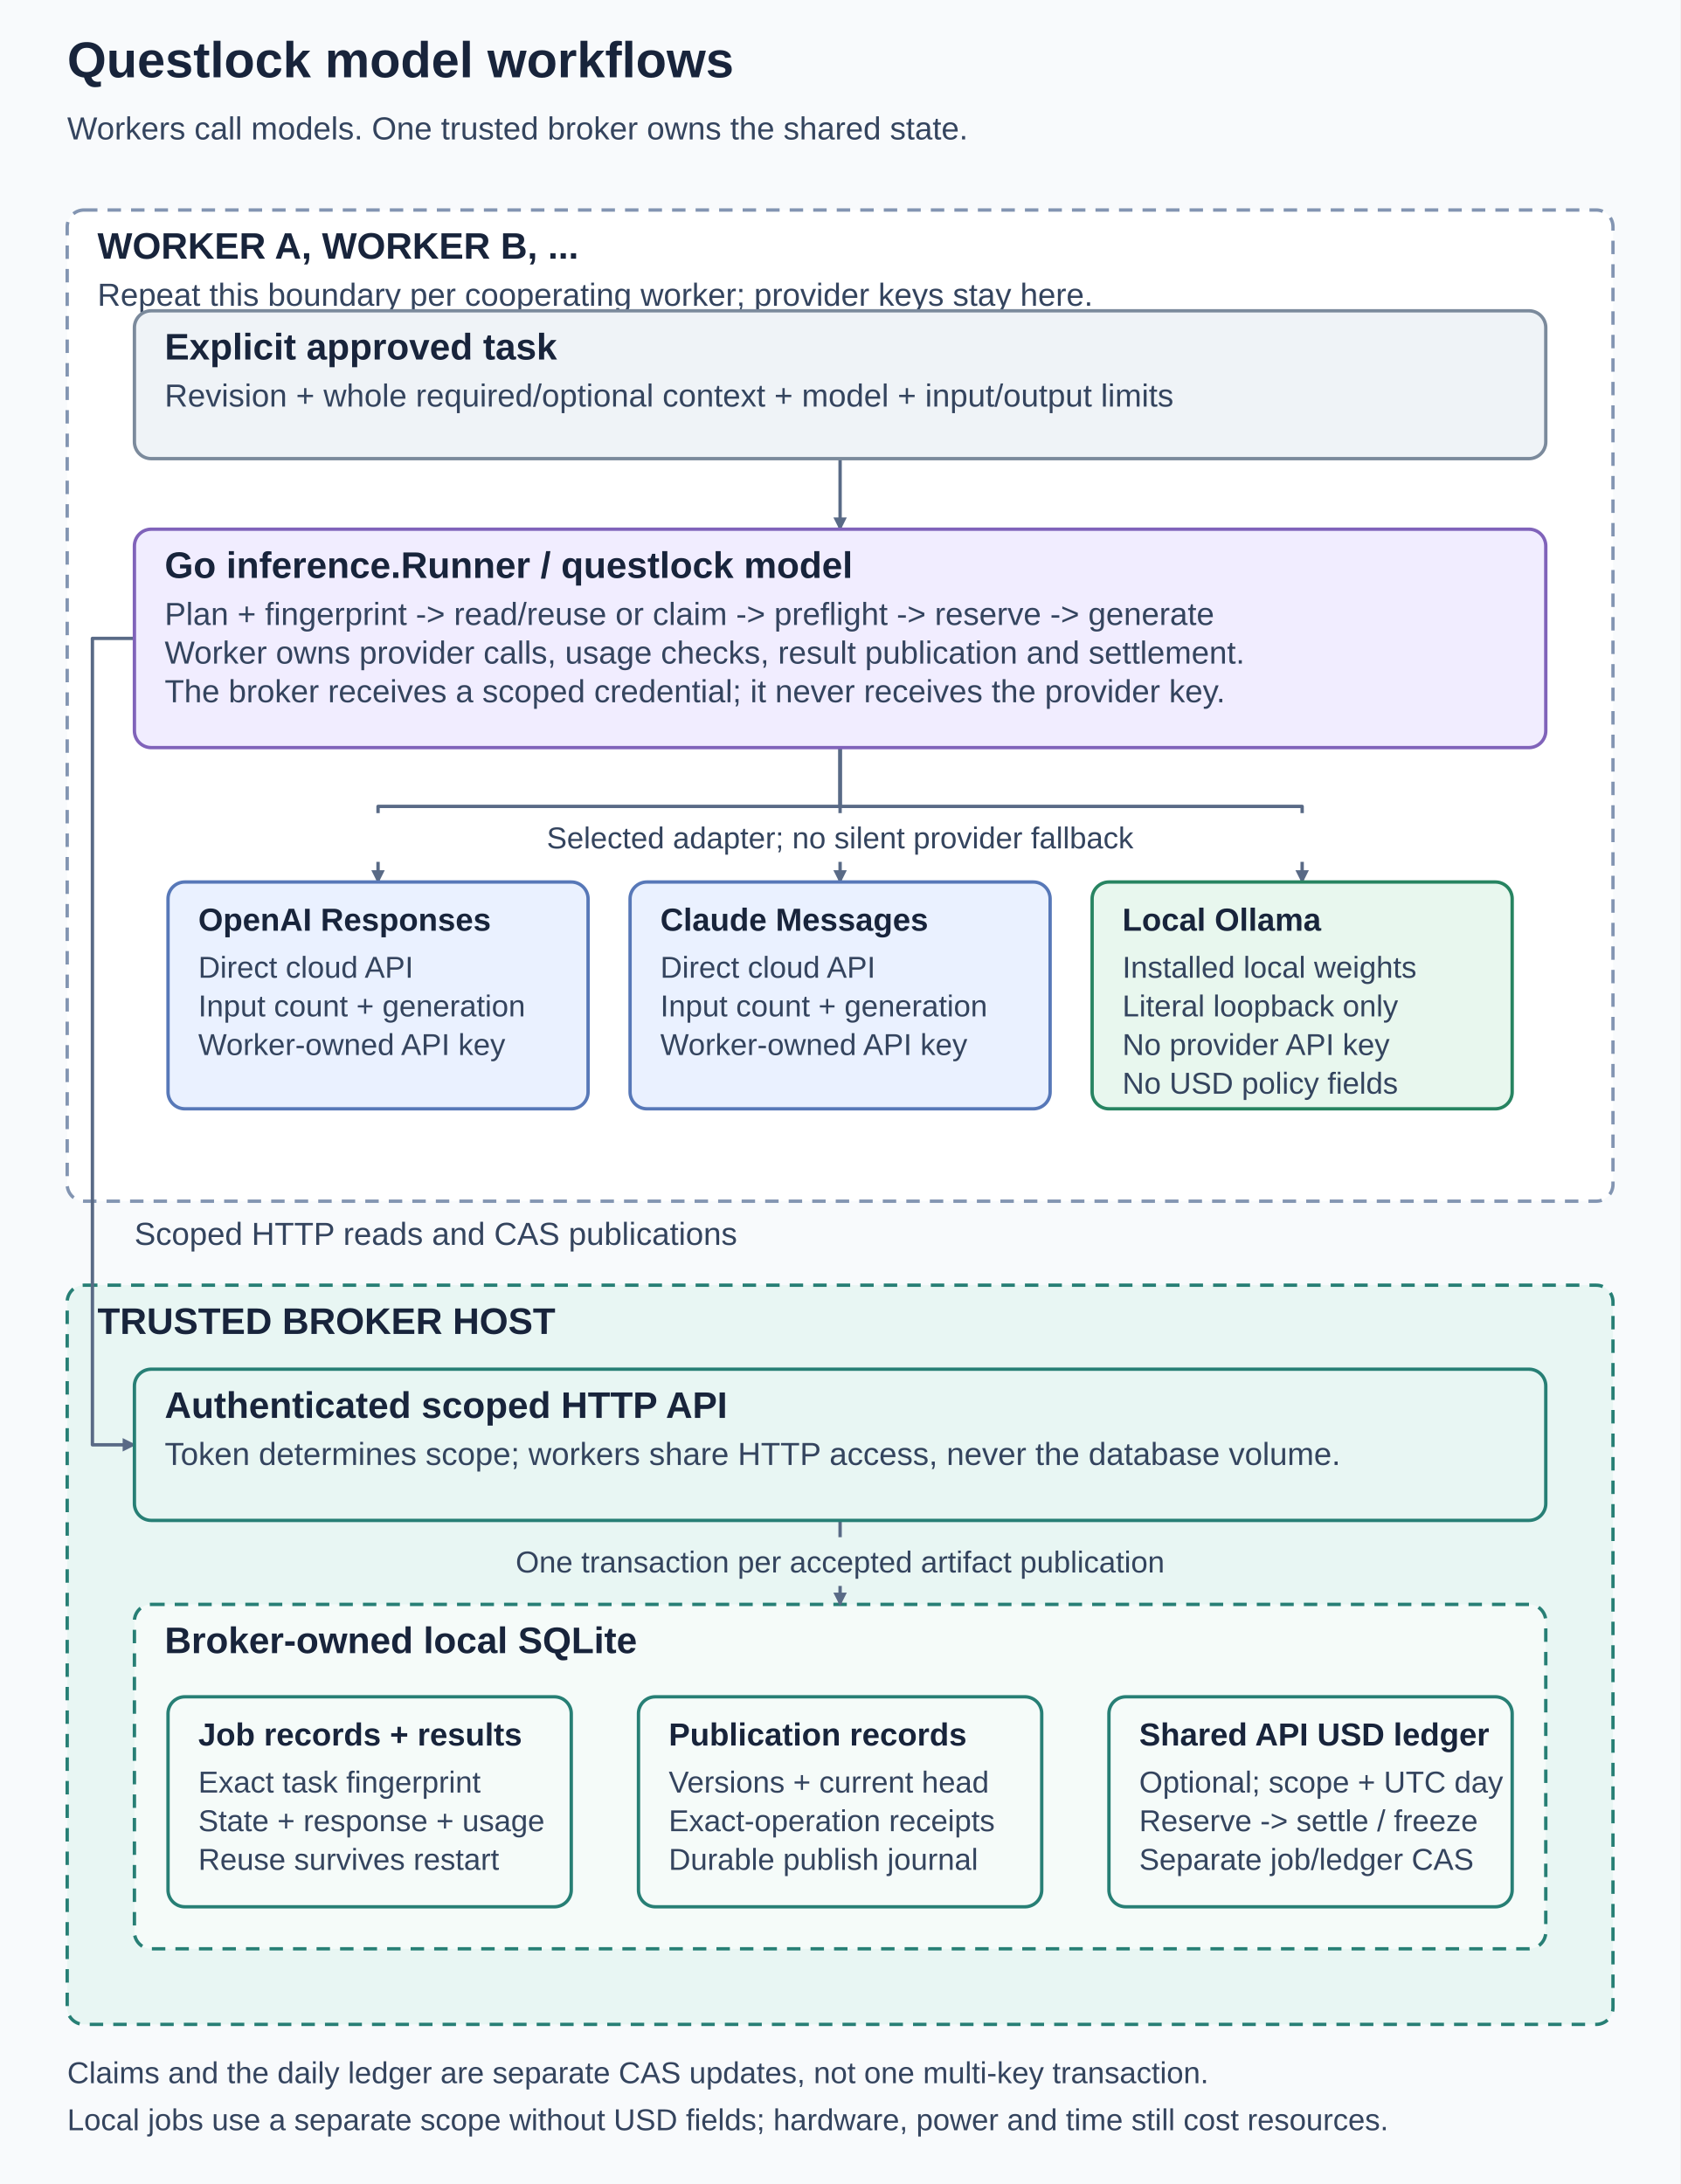
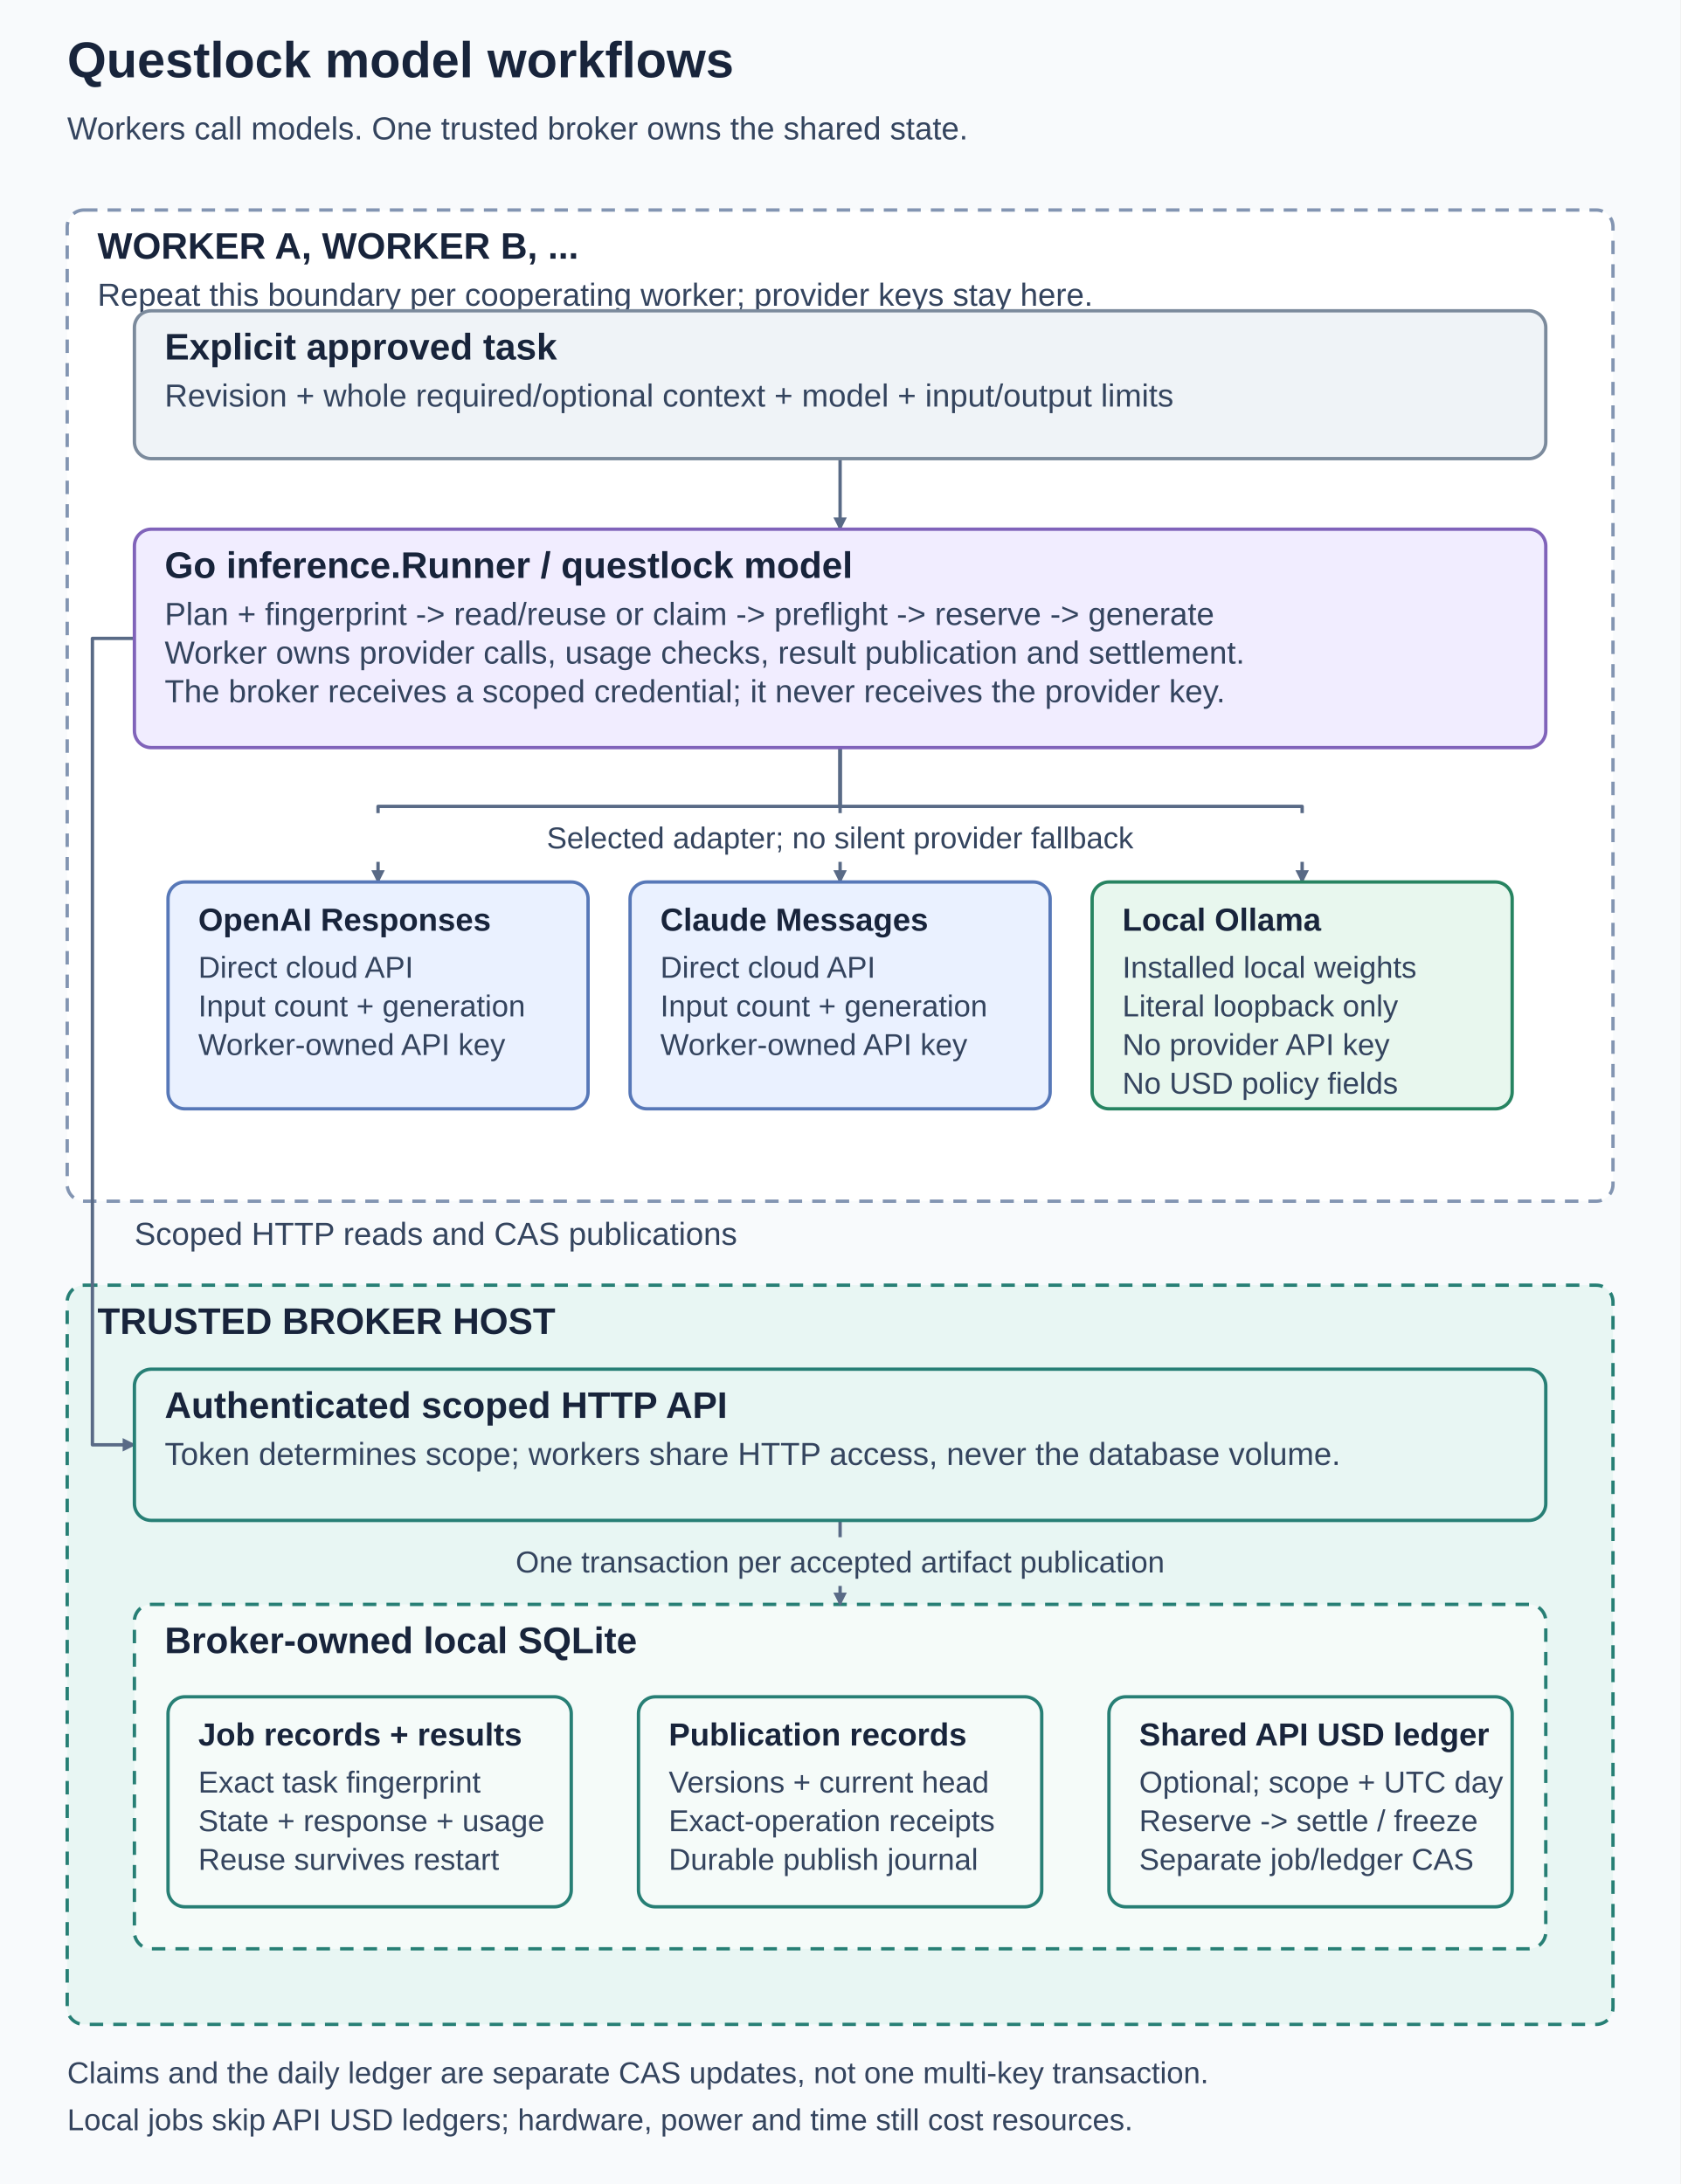
<svg xmlns="http://www.w3.org/2000/svg" width="1000" height="1300" viewBox="0 0 1000 1300" role="img" aria-labelledby="title desc">
  <defs>
    <marker id="arrow" markerWidth="8" markerHeight="8" refX="7" refY="4" orient="auto" markerUnits="userSpaceOnUse">
      <path d="M0 0L8 4L0 8Z" fill="#596a86" />
    </marker>
  </defs>
  <rect width="1000" height="1300" fill="#f8fafc" />
  <g font-family="Arial, Helvetica, sans-serif">
    <text x="40" y="46" font-size="30" text-anchor="start" fill="#18243b" font-weight="700">
      <tspan x="40" dy="0">Questlock model workflows</tspan>
    </text>
    <text x="40" y="83" font-size="19" text-anchor="start" fill="#34445e">
      <tspan x="40" dy="0">Workers call models. One trusted broker owns the shared state.</tspan>
    </text>
    <rect x="40" y="125" width="920" height="590" rx="10" fill="#ffffff" stroke="#8395b2" stroke-width="2" stroke-dasharray="8 6" />
    <rect x="40" y="765" width="920" height="440" rx="10" fill="#e8f6f3" stroke="#277f75" stroke-width="2" stroke-dasharray="8 6" />
    <rect x="80" y="955" width="840" height="205" rx="10" fill="#f5fbf9" stroke="#277f75" stroke-width="2" stroke-dasharray="8 6" />
    <path d="M500 273L500 315" fill="none" stroke="#596a86" stroke-width="2" stroke-linejoin="round" marker-end="url(#arrow)" />
    <path d="M500 445L500 480L225 480L225 525" fill="none" stroke="#596a86" stroke-width="2" stroke-linejoin="round" marker-end="url(#arrow)" />
    <path d="M500 445L500 480L500 480L500 525" fill="none" stroke="#596a86" stroke-width="2" stroke-linejoin="round" marker-end="url(#arrow)" />
    <path d="M500 445L500 480L775 480L775 525" fill="none" stroke="#596a86" stroke-width="2" stroke-linejoin="round" marker-end="url(#arrow)" />
    <path d="M80 380L55 380L55 860L80 860" fill="none" stroke="#596a86" stroke-width="2" stroke-linejoin="round" marker-end="url(#arrow)" />
    <path d="M500 905L500 955" fill="none" stroke="#596a86" stroke-width="2" stroke-linejoin="round" marker-end="url(#arrow)" />
    <text x="58" y="154" font-size="22" text-anchor="start" fill="#18243b" font-weight="700">
      <tspan x="58" dy="0">WORKER A, WORKER B, ...</tspan>
    </text>
    <text x="58" y="182" font-size="19" text-anchor="start" fill="#34445e">
      <tspan x="58" dy="0">Repeat this boundary per cooperating worker; provider keys stay here.</tspan>
    </text>
    <rect x="80" y="185" width="840" height="88" rx="10" fill="#eff3f7" stroke="#7b8a9c" stroke-width="2" />
    <text x="98" y="214" font-size="22" text-anchor="start" fill="#18243b" font-weight="700">
      <tspan x="98" dy="0">Explicit approved task</tspan>
    </text>
    <text x="98" y="242" font-size="19" text-anchor="start" fill="#34445e">
      <tspan x="98" dy="0">Revision + whole required/optional context + model + input/output limits</tspan>
    </text>
    <rect x="80" y="315" width="840" height="130" rx="10" fill="#f1edff" stroke="#8063ba" stroke-width="2" />
    <text x="98" y="344" font-size="22" text-anchor="start" fill="#18243b" font-weight="700">
      <tspan x="98" dy="0">Go inference.Runner / questlock model</tspan>
    </text>
    <text x="98" y="372" font-size="19" text-anchor="start" fill="#34445e">
      <tspan x="98" dy="0">Plan + fingerprint -&gt; read/reuse or claim -&gt; preflight -&gt; reserve -&gt; generate</tspan>
      <tspan x="98" dy="23">Worker owns provider calls, usage checks, result publication and settlement.</tspan>
      <tspan x="98" dy="23">The broker receives a scoped credential; it never receives the provider key.</tspan>
    </text>
    <rect x="100" y="525" width="250" height="135" rx="10" fill="#eaf1ff" stroke="#5778b8" stroke-width="2" />
    <text x="118" y="554" font-size="19" text-anchor="start" fill="#18243b" font-weight="700">
      <tspan x="118" dy="0">OpenAI Responses</tspan>
    </text>
    <text x="118" y="582" font-size="18" text-anchor="start" fill="#34445e">
      <tspan x="118" dy="0">Direct cloud API</tspan>
      <tspan x="118" dy="23">Input count + generation</tspan>
      <tspan x="118" dy="23">Worker-owned API key</tspan>
    </text>
    <rect x="375" y="525" width="250" height="135" rx="10" fill="#eaf1ff" stroke="#5778b8" stroke-width="2" />
    <text x="393" y="554" font-size="19" text-anchor="start" fill="#18243b" font-weight="700">
      <tspan x="393" dy="0">Claude Messages</tspan>
    </text>
    <text x="393" y="582" font-size="18" text-anchor="start" fill="#34445e">
      <tspan x="393" dy="0">Direct cloud API</tspan>
      <tspan x="393" dy="23">Input count + generation</tspan>
      <tspan x="393" dy="23">Worker-owned API key</tspan>
    </text>
    <rect x="650" y="525" width="250" height="135" rx="10" fill="#e8f7ee" stroke="#278461" stroke-width="2" />
    <text x="668" y="554" font-size="19" text-anchor="start" fill="#18243b" font-weight="700">
      <tspan x="668" dy="0">Local Ollama</tspan>
    </text>
    <text x="668" y="582" font-size="18" text-anchor="start" fill="#34445e">
      <tspan x="668" dy="0">Installed local weights</tspan>
      <tspan x="668" dy="23">Literal loopback only</tspan>
      <tspan x="668" dy="23">No provider API key</tspan>
      <tspan x="668" dy="23">No USD policy fields</tspan>
    </text>
    <text x="58" y="794" font-size="22" text-anchor="start" fill="#18243b" font-weight="700">
      <tspan x="58" dy="0">TRUSTED BROKER HOST</tspan>
    </text>
    <rect x="80" y="815" width="840" height="90" rx="10" fill="#e8f6f3" stroke="#277f75" stroke-width="2" />
    <text x="98" y="844" font-size="22" text-anchor="start" fill="#18243b" font-weight="700">
      <tspan x="98" dy="0">Authenticated scoped HTTP API</tspan>
    </text>
    <text x="98" y="872" font-size="19" text-anchor="start" fill="#34445e">
      <tspan x="98" dy="0">Token determines scope; workers share HTTP access, never the database volume.</tspan>
    </text>
    <text x="98" y="984" font-size="22" text-anchor="start" fill="#18243b" font-weight="700">
      <tspan x="98" dy="0">Broker-owned local SQLite</tspan>
    </text>
    <rect x="100" y="1010" width="240" height="125" rx="10" fill="#f5fbf9" stroke="#277f75" stroke-width="2" />
    <text x="118" y="1039" font-size="19" text-anchor="start" fill="#18243b" font-weight="700">
      <tspan x="118" dy="0">Job records + results</tspan>
    </text>
    <text x="118" y="1067" font-size="18" text-anchor="start" fill="#34445e">
      <tspan x="118" dy="0">Exact task fingerprint</tspan>
      <tspan x="118" dy="23">State + response + usage</tspan>
      <tspan x="118" dy="23">Reuse survives restart</tspan>
    </text>
    <rect x="380" y="1010" width="240" height="125" rx="10" fill="#f5fbf9" stroke="#277f75" stroke-width="2" />
    <text x="398" y="1039" font-size="19" text-anchor="start" fill="#18243b" font-weight="700">
      <tspan x="398" dy="0">Publication records</tspan>
    </text>
    <text x="398" y="1067" font-size="18" text-anchor="start" fill="#34445e">
      <tspan x="398" dy="0">Versions + current head</tspan>
      <tspan x="398" dy="23">Exact-operation receipts</tspan>
      <tspan x="398" dy="23">Durable publish journal</tspan>
    </text>
    <rect x="660" y="1010" width="240" height="125" rx="10" fill="#f5fbf9" stroke="#277f75" stroke-width="2" />
    <text x="678" y="1039" font-size="19" text-anchor="start" fill="#18243b" font-weight="700">
      <tspan x="678" dy="0">Shared API USD ledger</tspan>
    </text>
    <text x="678" y="1067" font-size="18" text-anchor="start" fill="#34445e">
      <tspan x="678" dy="0">Optional; scope + UTC day</tspan>
      <tspan x="678" dy="23">Reserve -&gt; settle / freeze</tspan>
      <tspan x="678" dy="23">Separate job/ledger CAS</tspan>
    </text>
    <rect x="200.0" y="484" width="600" height="29" fill="#ffffff" />
    <text x="500" y="505" font-size="18" text-anchor="middle" fill="#34445e">
      <tspan x="500" dy="0">Selected adapter; no silent provider fallback</tspan>
    </text>
    <text x="80" y="741" font-size="19" text-anchor="start" fill="#34445e">
      <tspan x="80" dy="0">Scoped HTTP reads and CAS publications</tspan>
    </text>
    <rect x="200.0" y="915" width="600" height="29" fill="#e8f6f3" />
    <text x="500" y="936" font-size="18" text-anchor="middle" fill="#34445e">
      <tspan x="500" dy="0">One transaction per accepted artifact publication</tspan>
    </text>
    <text x="40" y="1240" font-size="18" text-anchor="start" fill="#34445e">
      <tspan x="40" dy="0">Claims and the daily ledger are separate CAS updates, not one multi-key transaction.</tspan>
    </text>
    <text x="40" y="1268" font-size="18" text-anchor="start" fill="#34445e">
-       <tspan x="40" dy="0">Local jobs use a separate scope without USD fields; hardware, power and time still cost resources.</tspan>
+       <tspan x="40" dy="0">Local jobs skip API USD ledgers; hardware, power and time still cost resources.</tspan>
    </text>
  </g>
</svg>
